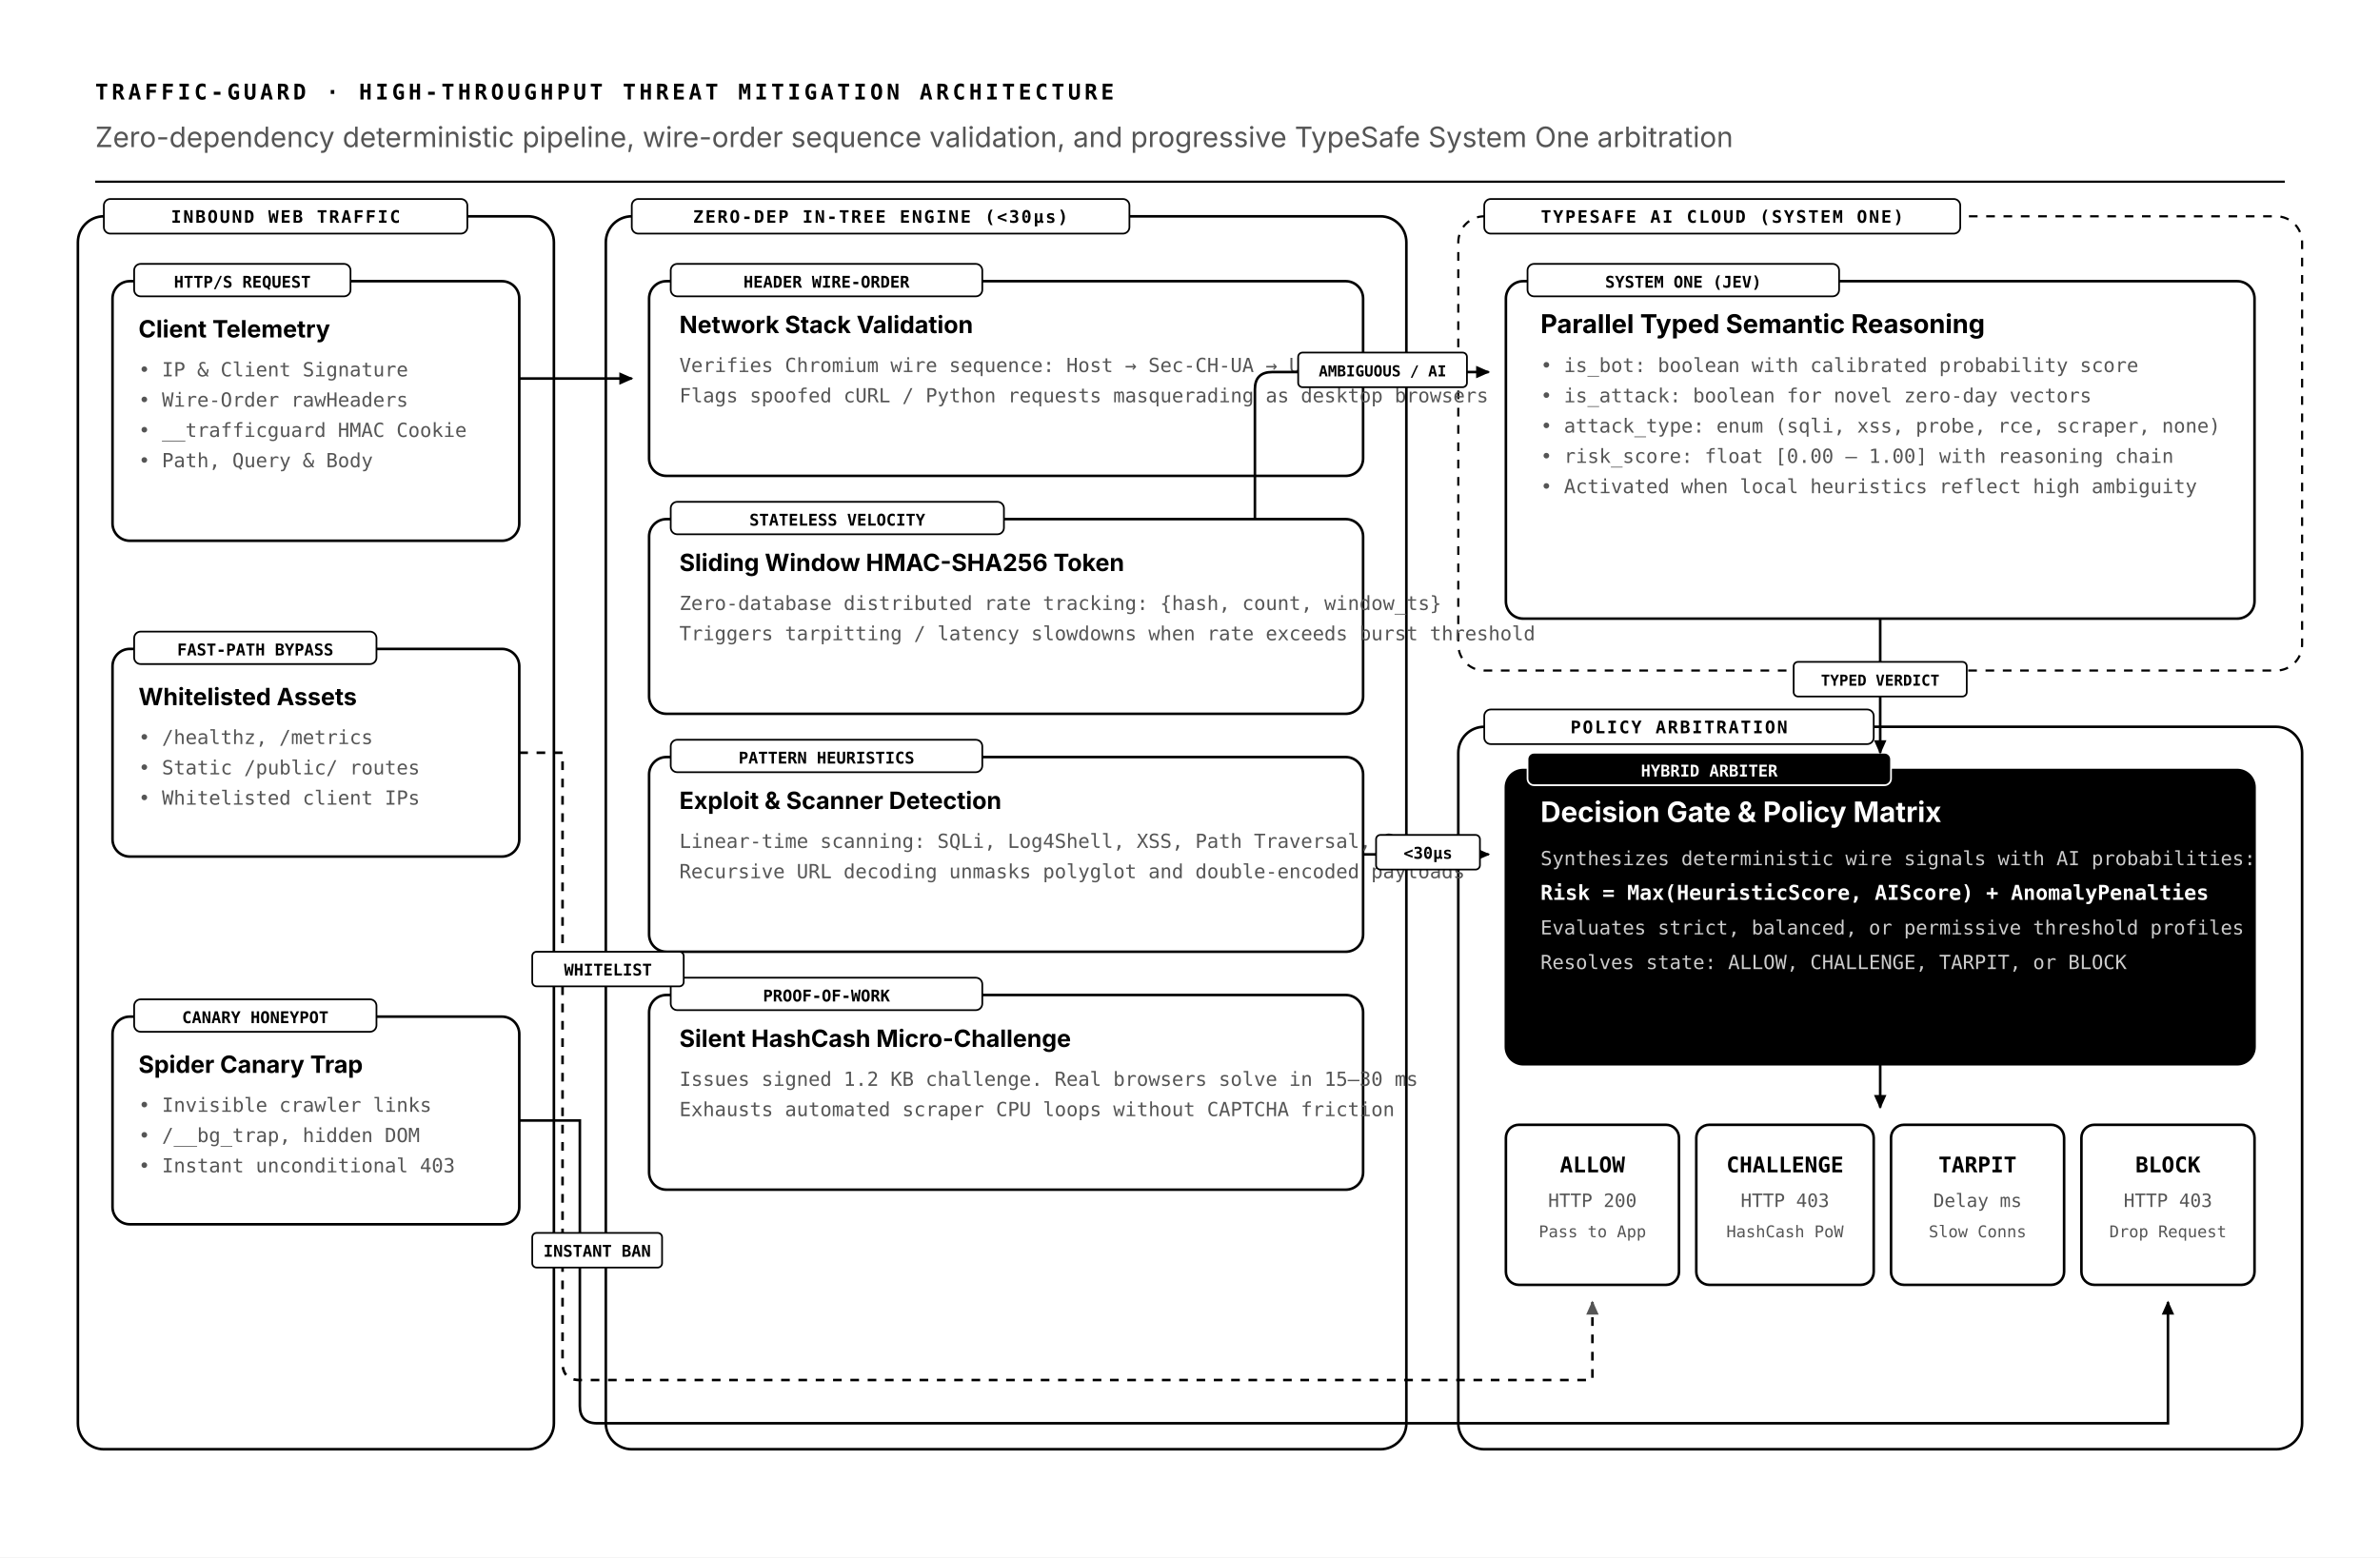
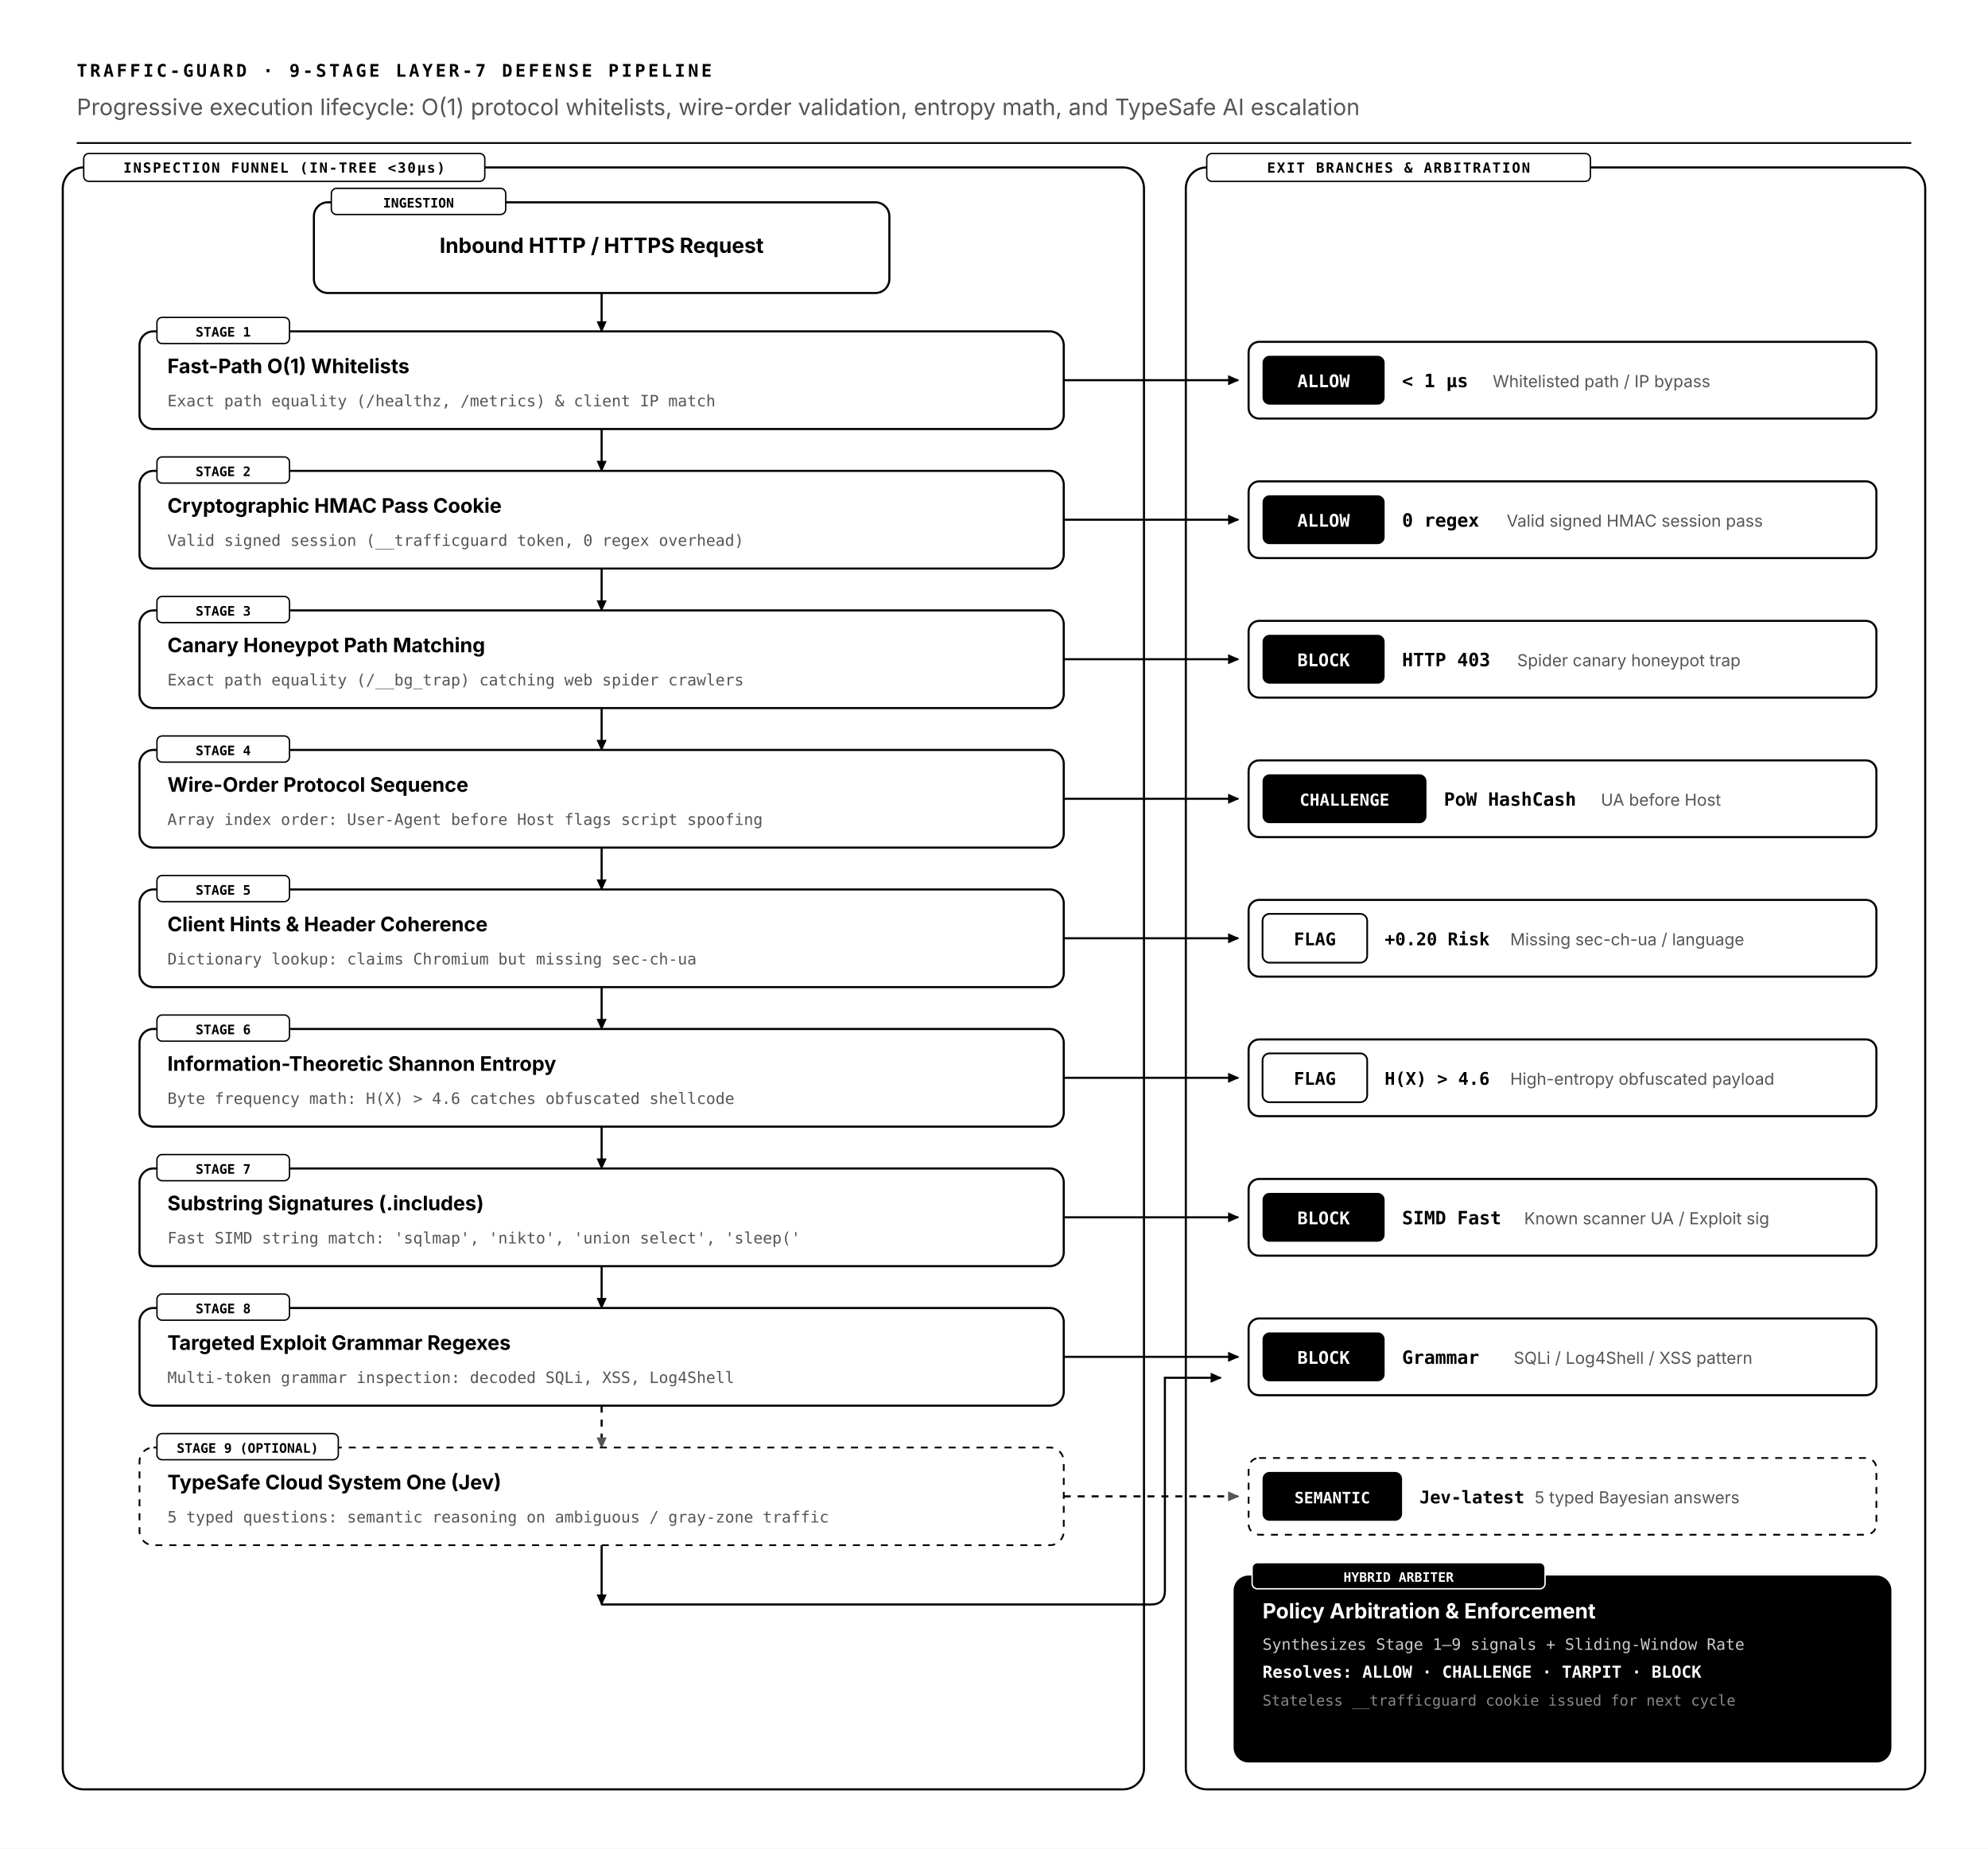
- <svg xmlns="http://www.w3.org/2000/svg" viewBox="0 0 1100 720" width="1100" height="720">
+ <svg xmlns="http://www.w3.org/2000/svg" viewBox="0 0 1140 1060" width="1140" height="1060">
  <defs>
    <marker id="arrow" viewBox="0 0 10 10" refX="8" refY="5" markerWidth="6" markerHeight="6" orient="auto">
      <path d="M 0 1 L 9 5 L 0 9 z" fill="#000000" />
    </marker>
    <marker id="arrow-dashed" viewBox="0 0 10 10" refX="8" refY="5" markerWidth="6" markerHeight="6" orient="auto">
      <path d="M 0 1 L 9 5 L 0 9 z" fill="#555555" />
    </marker>
    <marker id="arrow-white" viewBox="0 0 10 10" refX="8" refY="5" markerWidth="6" markerHeight="6" orient="auto">
      <path d="M 0 1 L 9 5 L 0 9 z" fill="#ffffff" />
    </marker>
    <style>
      .font-mono { font-family: 'Geist Mono', 'SF Mono', 'JetBrains Mono', monospace; }
      .font-sans { font-family: 'Geist', -apple-system, BlinkMacSystemFont, 'Inter', 'Segoe UI', Roboto, sans-serif; }
    </style>
  </defs>
-   <rect width="1100" height="720" fill="#ffffff" />
-   <text x="44" y="46" fill="#000000" font-size="10" font-weight="700" class="font-mono" letter-spacing="0.16em">TRAFFIC-GUARD · HIGH-THROUGHPUT THREAT MITIGATION ARCHITECTURE</text>
-   <text x="44" y="68" fill="#555555" font-size="13" class="font-sans">Zero-dependency deterministic pipeline, wire-order sequence validation, and progressive TypeSafe System One arbitration</text>
-   <line x1="44" y1="84" x2="1056" y2="84" stroke="#000000" stroke-width="1" />
-   <rect x="36" y="100" width="220" height="570" rx="12" fill="none" stroke="#000000" stroke-width="1.2" />
-   <rect x="48" y="92" width="168" height="16" rx="3" fill="#ffffff" stroke="#000000" stroke-width="0.8" />
-   <text x="132" y="103" fill="#000000" font-size="8" font-weight="700" class="font-mono" text-anchor="middle" letter-spacing="0.1em">INBOUND WEB TRAFFIC</text>
-   <rect x="280" y="100" width="370" height="570" rx="12" fill="none" stroke="#000000" stroke-width="1.2" />
-   <rect x="292" y="92" width="230" height="16" rx="3" fill="#ffffff" stroke="#000000" stroke-width="0.8" />
-   <text x="407" y="103" fill="#000000" font-size="8" font-weight="700" class="font-mono" text-anchor="middle" letter-spacing="0.1em">ZERO-DEP IN-TREE ENGINE (&lt;30µs)</text>
-   <rect x="674" y="100" width="390" height="210" rx="12" fill="none" stroke="#000000" stroke-width="1" stroke-dasharray="4,4" />
-   <rect x="686" y="92" width="220" height="16" rx="3" fill="#ffffff" stroke="#000000" stroke-width="0.8" />
-   <text x="796" y="103" fill="#000000" font-size="8" font-weight="700" class="font-mono" text-anchor="middle" letter-spacing="0.1em">TYPESAFE AI CLOUD (SYSTEM ONE)</text>
-   <rect x="674" y="336" width="390" height="334" rx="12" fill="none" stroke="#000000" stroke-width="1.2" />
-   <rect x="686" y="328" width="180" height="16" rx="3" fill="#ffffff" stroke="#000000" stroke-width="0.8" />
-   <text x="776" y="339" fill="#000000" font-size="8" font-weight="700" class="font-mono" text-anchor="middle" letter-spacing="0.1em">POLICY ARBITRATION</text>
-   <rect x="52" y="130" width="188" height="120" rx="8" fill="#ffffff" stroke="#000000" stroke-width="1.2" />
-   <rect x="62" y="122" width="100" height="15" rx="3" fill="#ffffff" stroke="#000000" stroke-width="0.8" />
-   <text x="112" y="133" fill="#000000" font-size="7.5" font-weight="700" class="font-mono" text-anchor="middle">HTTP/S REQUEST</text>
-   <text x="64" y="156" fill="#000000" font-size="11" font-weight="700" class="font-sans">Client Telemetry</text>
-   <text x="64" y="174" fill="#555555" font-size="9" class="font-mono">• IP &amp; Client Signature</text>
-   <text x="64" y="188" fill="#555555" font-size="9" class="font-mono">• Wire-Order rawHeaders</text>
-   <text x="64" y="202" fill="#555555" font-size="9" class="font-mono">• __trafficguard HMAC Cookie</text>
-   <text x="64" y="216" fill="#555555" font-size="9" class="font-mono">• Path, Query &amp; Body</text>
-   <rect x="52" y="300" width="188" height="96" rx="8" fill="#ffffff" stroke="#000000" stroke-width="1.2" />
-   <rect x="62" y="292" width="112" height="15" rx="3" fill="#ffffff" stroke="#000000" stroke-width="0.8" />
-   <text x="118" y="303" fill="#000000" font-size="7.5" font-weight="700" class="font-mono" text-anchor="middle">FAST-PATH BYPASS</text>
-   <text x="64" y="326" fill="#000000" font-size="11" font-weight="700" class="font-sans">Whitelisted Assets</text>
-   <text x="64" y="344" fill="#555555" font-size="9" class="font-mono">• /healthz, /metrics</text>
-   <text x="64" y="358" fill="#555555" font-size="9" class="font-mono">• Static /public/ routes</text>
-   <text x="64" y="372" fill="#555555" font-size="9" class="font-mono">• Whitelisted client IPs</text>
-   <rect x="52" y="470" width="188" height="96" rx="8" fill="#ffffff" stroke="#000000" stroke-width="1.2" />
-   <rect x="62" y="462" width="112" height="15" rx="3" fill="#ffffff" stroke="#000000" stroke-width="0.8" />
-   <text x="118" y="473" fill="#000000" font-size="7.5" font-weight="700" class="font-mono" text-anchor="middle">CANARY HONEYPOT</text>
-   <text x="64" y="496" fill="#000000" font-size="11" font-weight="700" class="font-sans">Spider Canary Trap</text>
-   <text x="64" y="514" fill="#555555" font-size="9" class="font-mono">• Invisible crawler links</text>
-   <text x="64" y="528" fill="#555555" font-size="9" class="font-mono">• /__bg_trap, hidden DOM</text>
-   <text x="64" y="542" fill="#555555" font-size="9" class="font-mono">• Instant unconditional 403</text>
-   <rect x="300" y="130" width="330" height="90" rx="8" fill="#ffffff" stroke="#000000" stroke-width="1.2" />
-   <rect x="310" y="122" width="144" height="15" rx="3" fill="#ffffff" stroke="#000000" stroke-width="0.8" />
-   <text x="382" y="133" fill="#000000" font-size="7.5" font-weight="700" class="font-mono" text-anchor="middle">HEADER WIRE-ORDER</text>
-   <text x="314" y="154" fill="#000000" font-size="11" font-weight="700" class="font-sans">Network Stack Validation</text>
-   <text x="314" y="172" fill="#555555" font-size="9" class="font-mono">Verifies Chromium wire sequence: Host → Sec-CH-UA → User-Agent</text>
-   <text x="314" y="186" fill="#555555" font-size="9" class="font-mono">Flags spoofed cURL / Python requests masquerading as desktop browsers</text>
-   <rect x="300" y="240" width="330" height="90" rx="8" fill="#ffffff" stroke="#000000" stroke-width="1.2" />
-   <rect x="310" y="232" width="154" height="15" rx="3" fill="#ffffff" stroke="#000000" stroke-width="0.8" />
-   <text x="387" y="243" fill="#000000" font-size="7.5" font-weight="700" class="font-mono" text-anchor="middle">STATELESS VELOCITY</text>
-   <text x="314" y="264" fill="#000000" font-size="11" font-weight="700" class="font-sans">Sliding Window HMAC-SHA256 Token</text>
-   <text x="314" y="282" fill="#555555" font-size="9" class="font-mono">Zero-database distributed rate tracking: {hash, count, window_ts}</text>
-   <text x="314" y="296" fill="#555555" font-size="9" class="font-mono">Triggers tarpitting / latency slowdowns when rate exceeds burst threshold</text>
-   <rect x="300" y="350" width="330" height="90" rx="8" fill="#ffffff" stroke="#000000" stroke-width="1.2" />
-   <rect x="310" y="342" width="144" height="15" rx="3" fill="#ffffff" stroke="#000000" stroke-width="0.8" />
-   <text x="382" y="353" fill="#000000" font-size="7.5" font-weight="700" class="font-mono" text-anchor="middle">PATTERN HEURISTICS</text>
-   <text x="314" y="374" fill="#000000" font-size="11" font-weight="700" class="font-sans">Exploit &amp; Scanner Detection</text>
-   <text x="314" y="392" fill="#555555" font-size="9" class="font-mono">Linear-time scanning: SQLi, Log4Shell, XSS, Path Traversal, Scanners</text>
-   <text x="314" y="406" fill="#555555" font-size="9" class="font-mono">Recursive URL decoding unmasks polyglot and double-encoded payloads</text>
-   <rect x="300" y="460" width="330" height="90" rx="8" fill="#ffffff" stroke="#000000" stroke-width="1.2" />
-   <rect x="310" y="452" width="144" height="15" rx="3" fill="#ffffff" stroke="#000000" stroke-width="0.8" />
-   <text x="382" y="463" fill="#000000" font-size="7.5" font-weight="700" class="font-mono" text-anchor="middle">PROOF-OF-WORK</text>
-   <text x="314" y="484" fill="#000000" font-size="11" font-weight="700" class="font-sans">Silent HashCash Micro-Challenge</text>
-   <text x="314" y="502" fill="#555555" font-size="9" class="font-mono">Issues signed 1.2 KB challenge. Real browsers solve in 15–30 ms</text>
-   <text x="314" y="516" fill="#555555" font-size="9" class="font-mono">Exhausts automated scraper CPU loops without CAPTCHA friction</text>
-   <rect x="696" y="130" width="346" height="156" rx="8" fill="#ffffff" stroke="#000000" stroke-width="1.2" />
-   <rect x="706" y="122" width="144" height="15" rx="3" fill="#ffffff" stroke="#000000" stroke-width="0.8" />
-   <text x="778" y="133" fill="#000000" font-size="7.5" font-weight="700" class="font-mono" text-anchor="middle">SYSTEM ONE (JEV)</text>
-   <text x="712" y="154" fill="#000000" font-size="12" font-weight="700" class="font-sans">Parallel Typed Semantic Reasoning</text>
-   <text x="712" y="172" fill="#555555" font-size="9" class="font-mono">• is_bot: boolean with calibrated probability score</text>
-   <text x="712" y="186" fill="#555555" font-size="9" class="font-mono">• is_attack: boolean for novel zero-day vectors</text>
-   <text x="712" y="200" fill="#555555" font-size="9" class="font-mono">• attack_type: enum (sqli, xss, probe, rce, scraper, none)</text>
-   <text x="712" y="214" fill="#555555" font-size="9" class="font-mono">• risk_score: float [0.00 – 1.00] with reasoning chain</text>
-   <text x="712" y="228" fill="#555555" font-size="9" class="font-mono">• Activated when local heuristics reflect high ambiguity</text>
-   <rect x="696" y="356" width="346" height="136" rx="8" fill="#000000" stroke="#000000" stroke-width="1.2" />
-   <rect x="706" y="348" width="168" height="15" rx="3" fill="#000000" stroke="#ffffff" stroke-width="0.8" />
-   <text x="790" y="359" fill="#ffffff" font-size="7.5" font-weight="700" class="font-mono" text-anchor="middle">HYBRID ARBITER</text>
-   <text x="712" y="380" fill="#ffffff" font-size="13" font-weight="700" class="font-sans">Decision Gate &amp; Policy Matrix</text>
-   <text x="712" y="400" fill="#cccccc" font-size="9" class="font-mono">Synthesizes deterministic wire signals with AI probabilities:</text>
-   <text x="712" y="416" fill="#ffffff" font-size="9.5" font-weight="600" class="font-mono">Risk = Max(HeuristicScore, AIScore) + AnomalyPenalties</text>
-   <text x="712" y="432" fill="#cccccc" font-size="9" class="font-mono">Evaluates strict, balanced, or permissive threshold profiles</text>
-   <text x="712" y="448" fill="#cccccc" font-size="9" class="font-mono">Resolves state: ALLOW, CHALLENGE, TARPIT, or BLOCK</text>
-   <rect x="696" y="520" width="80" height="74" rx="6" fill="#ffffff" stroke="#000000" stroke-width="1.2" />
-   <text x="736" y="542" fill="#000000" font-size="10" font-weight="700" class="font-mono" text-anchor="middle">ALLOW</text>
-   <text x="736" y="558" fill="#555555" font-size="8.5" class="font-mono" text-anchor="middle">HTTP 200</text>
-   <text x="736" y="572" fill="#555555" font-size="7.5" class="font-mono" text-anchor="middle">Pass to App</text>
-   <rect x="784" y="520" width="82" height="74" rx="6" fill="#ffffff" stroke="#000000" stroke-width="1.2" />
-   <text x="825" y="542" fill="#000000" font-size="10" font-weight="700" class="font-mono" text-anchor="middle">CHALLENGE</text>
-   <text x="825" y="558" fill="#555555" font-size="8.5" class="font-mono" text-anchor="middle">HTTP 403</text>
-   <text x="825" y="572" fill="#555555" font-size="7.5" class="font-mono" text-anchor="middle">HashCash PoW</text>
-   <rect x="874" y="520" width="80" height="74" rx="6" fill="#ffffff" stroke="#000000" stroke-width="1.2" />
-   <text x="914" y="542" fill="#000000" font-size="10" font-weight="700" class="font-mono" text-anchor="middle">TARPIT</text>
-   <text x="914" y="558" fill="#555555" font-size="8.5" class="font-mono" text-anchor="middle">Delay ms</text>
-   <text x="914" y="572" fill="#555555" font-size="7.5" class="font-mono" text-anchor="middle">Slow Conns</text>
-   <rect x="962" y="520" width="80" height="74" rx="6" fill="#ffffff" stroke="#000000" stroke-width="1.2" />
-   <text x="1002" y="542" fill="#000000" font-size="10" font-weight="700" class="font-mono" text-anchor="middle">BLOCK</text>
-   <text x="1002" y="558" fill="#555555" font-size="8.5" class="font-mono" text-anchor="middle">HTTP 403</text>
-   <text x="1002" y="572" fill="#555555" font-size="7.5" class="font-mono" text-anchor="middle">Drop Request</text>
-   <line x1="240" y1="175" x2="292" y2="175" stroke="#000000" stroke-width="1.2" marker-end="url(#arrow)" />
-   <path d="M 240,348 H 260 V 630 Q 260,638 268,638 H 736 V 602" fill="none" stroke="#000000" stroke-width="1.2" stroke-dasharray="4,4" marker-end="url(#arrow-dashed)" />
-   <rect x="246" y="440" width="70" height="16" rx="2" fill="#ffffff" stroke="#000000" stroke-width="0.8" />
-   <text x="281" y="451" fill="#000000" font-size="7.5" font-weight="700" class="font-mono" text-anchor="middle">WHITELIST</text>
-   <path d="M 240,518 H 268 V 650 Q 268,658 276,658 H 1002 V 602" fill="none" stroke="#000000" stroke-width="1.2" marker-end="url(#arrow)" />
-   <rect x="246" y="570" width="60" height="16" rx="2" fill="#ffffff" stroke="#000000" stroke-width="0.8" />
-   <text x="276" y="581" fill="#000000" font-size="7.5" font-weight="700" class="font-mono" text-anchor="middle">INSTANT BAN</text>
-   <line x1="630" y1="395" x2="688" y2="395" stroke="#000000" stroke-width="1.2" marker-end="url(#arrow)" />
-   <rect x="636" y="386" width="48" height="16" rx="2" fill="#ffffff" stroke="#000000" stroke-width="0.8" />
-   <text x="660" y="397" fill="#000000" font-size="7.5" font-weight="700" class="font-mono" text-anchor="middle">&lt;30µs</text>
-   <path d="M 580,240 V 180 Q 580,172 588,172 H 688" fill="none" stroke="#000000" stroke-width="1.2" marker-end="url(#arrow)" />
-   <rect x="600" y="163" width="78" height="16" rx="2" fill="#ffffff" stroke="#000000" stroke-width="0.8" />
-   <text x="639" y="174" fill="#000000" font-size="7" font-weight="700" class="font-mono" text-anchor="middle">AMBIGUOUS / AI</text>
-   <line x1="869" y1="286" x2="869" y2="348" stroke="#000000" stroke-width="1.2" marker-end="url(#arrow)" />
-   <rect x="829" y="306" width="80" height="16" rx="2" fill="#ffffff" stroke="#000000" stroke-width="0.8" />
-   <text x="869" y="317" fill="#000000" font-size="7" font-weight="700" class="font-mono" text-anchor="middle">TYPED VERDICT</text>
-   <line x1="869" y1="492" x2="869" y2="512" stroke="#000000" stroke-width="1.2" marker-end="url(#arrow)" />
+   <rect width="1140" height="1060" fill="#ffffff" />
+   <text x="44" y="44" fill="#000000" font-size="10" font-weight="700" class="font-mono" letter-spacing="0.16em">TRAFFIC-GUARD · 9-STAGE LAYER-7 DEFENSE PIPELINE</text>
+   <text x="44" y="66" fill="#555555" font-size="13" class="font-sans">Progressive execution lifecycle: O(1) protocol whitelists, wire-order validation, entropy math, and TypeSafe AI escalation</text>
+   <line x1="44" y1="82" x2="1096" y2="82" stroke="#000000" stroke-width="1" />
+   <rect x="36" y="96" width="620" height="930" rx="12" fill="none" stroke="#000000" stroke-width="1.2" />
+   <rect x="48" y="88" width="230" height="16" rx="3" fill="#ffffff" stroke="#000000" stroke-width="0.8" />
+   <text x="163" y="99" fill="#000000" font-size="8" font-weight="700" class="font-mono" text-anchor="middle" letter-spacing="0.1em">INSPECTION FUNNEL (IN-TREE &lt;30µs)</text>
+   <rect x="680" y="96" width="424" height="930" rx="12" fill="none" stroke="#000000" stroke-width="1.2" />
+   <rect x="692" y="88" width="220" height="16" rx="3" fill="#ffffff" stroke="#000000" stroke-width="0.8" />
+   <text x="802" y="99" fill="#000000" font-size="8" font-weight="700" class="font-mono" text-anchor="middle" letter-spacing="0.1em">EXIT BRANCHES &amp; ARBITRATION</text>
+   <rect x="180" y="116" width="330" height="52" rx="8" fill="#ffffff" stroke="#000000" stroke-width="1.2" />
+   <rect x="190" y="108" width="100" height="15" rx="3" fill="#ffffff" stroke="#000000" stroke-width="0.8" />
+   <text x="240" y="119" fill="#000000" font-size="7.5" font-weight="700" class="font-mono" text-anchor="middle">INGESTION</text>
+   <text x="345" y="145" fill="#000000" font-size="12" font-weight="700" class="font-sans" text-anchor="middle">Inbound HTTP / HTTPS Request</text>
+   <line x1="345" y1="168" x2="345" y2="190" stroke="#000000" stroke-width="1.2" marker-end="url(#arrow)" />
+   <g class="stage-1">
+     <rect x="80" y="190" width="530" height="56" rx="8" fill="#ffffff" stroke="#000000" stroke-width="1.2" />
+     <rect x="90" y="182" width="76" height="15" rx="3" fill="#ffffff" stroke="#000000" stroke-width="0.8" />
+     <text x="128" y="193" fill="#000000" font-size="7.5" font-weight="700" class="font-mono" text-anchor="middle">STAGE 1</text>
+     <text x="96" y="214" fill="#000000" font-size="11.5" font-weight="700" class="font-sans">Fast-Path O(1) Whitelists</text>
+     <text x="96" y="233" fill="#555555" font-size="9" class="font-mono">Exact path equality (/healthz, /metrics) &amp; client IP match</text>
+     <line x1="610" y1="218" x2="710" y2="218" stroke="#000000" stroke-width="1.2" marker-end="url(#arrow)" />
+   </g>
+   <line x1="345" y1="246" x2="345" y2="270" stroke="#000000" stroke-width="1.2" marker-end="url(#arrow)" />
+   <g class="stage-2">
+     <rect x="80" y="270" width="530" height="56" rx="8" fill="#ffffff" stroke="#000000" stroke-width="1.2" />
+     <rect x="90" y="262" width="76" height="15" rx="3" fill="#ffffff" stroke="#000000" stroke-width="0.8" />
+     <text x="128" y="273" fill="#000000" font-size="7.5" font-weight="700" class="font-mono" text-anchor="middle">STAGE 2</text>
+     <text x="96" y="294" fill="#000000" font-size="11.5" font-weight="700" class="font-sans">Cryptographic HMAC Pass Cookie</text>
+     <text x="96" y="313" fill="#555555" font-size="9" class="font-mono">Valid signed session (__trafficguard token, 0 regex overhead)</text>
+     <line x1="610" y1="298" x2="710" y2="298" stroke="#000000" stroke-width="1.2" marker-end="url(#arrow)" />
+   </g>
+   <line x1="345" y1="326" x2="345" y2="350" stroke="#000000" stroke-width="1.2" marker-end="url(#arrow)" />
+   <g class="stage-3">
+     <rect x="80" y="350" width="530" height="56" rx="8" fill="#ffffff" stroke="#000000" stroke-width="1.2" />
+     <rect x="90" y="342" width="76" height="15" rx="3" fill="#ffffff" stroke="#000000" stroke-width="0.8" />
+     <text x="128" y="353" fill="#000000" font-size="7.5" font-weight="700" class="font-mono" text-anchor="middle">STAGE 3</text>
+     <text x="96" y="374" fill="#000000" font-size="11.5" font-weight="700" class="font-sans">Canary Honeypot Path Matching</text>
+     <text x="96" y="393" fill="#555555" font-size="9" class="font-mono">Exact path equality (/__bg_trap) catching web spider crawlers</text>
+     <line x1="610" y1="378" x2="710" y2="378" stroke="#000000" stroke-width="1.2" marker-end="url(#arrow)" />
+   </g>
+   <line x1="345" y1="406" x2="345" y2="430" stroke="#000000" stroke-width="1.2" marker-end="url(#arrow)" />
+   <g class="stage-4">
+     <rect x="80" y="430" width="530" height="56" rx="8" fill="#ffffff" stroke="#000000" stroke-width="1.2" />
+     <rect x="90" y="422" width="76" height="15" rx="3" fill="#ffffff" stroke="#000000" stroke-width="0.8" />
+     <text x="128" y="433" fill="#000000" font-size="7.5" font-weight="700" class="font-mono" text-anchor="middle">STAGE 4</text>
+     <text x="96" y="454" fill="#000000" font-size="11.5" font-weight="700" class="font-sans">Wire-Order Protocol Sequence</text>
+     <text x="96" y="473" fill="#555555" font-size="9" class="font-mono">Array index order: User-Agent before Host flags script spoofing</text>
+     <line x1="610" y1="458" x2="710" y2="458" stroke="#000000" stroke-width="1.2" marker-end="url(#arrow)" />
+   </g>
+   <line x1="345" y1="486" x2="345" y2="510" stroke="#000000" stroke-width="1.2" marker-end="url(#arrow)" />
+   <g class="stage-5">
+     <rect x="80" y="510" width="530" height="56" rx="8" fill="#ffffff" stroke="#000000" stroke-width="1.2" />
+     <rect x="90" y="502" width="76" height="15" rx="3" fill="#ffffff" stroke="#000000" stroke-width="0.8" />
+     <text x="128" y="513" fill="#000000" font-size="7.5" font-weight="700" class="font-mono" text-anchor="middle">STAGE 5</text>
+     <text x="96" y="534" fill="#000000" font-size="11.5" font-weight="700" class="font-sans">Client Hints &amp; Header Coherence</text>
+     <text x="96" y="553" fill="#555555" font-size="9" class="font-mono">Dictionary lookup: claims Chromium but missing sec-ch-ua</text>
+     <line x1="610" y1="538" x2="710" y2="538" stroke="#000000" stroke-width="1.2" marker-end="url(#arrow)" />
+   </g>
+   <line x1="345" y1="566" x2="345" y2="590" stroke="#000000" stroke-width="1.2" marker-end="url(#arrow)" />
+   <g class="stage-6">
+     <rect x="80" y="590" width="530" height="56" rx="8" fill="#ffffff" stroke="#000000" stroke-width="1.2" />
+     <rect x="90" y="582" width="76" height="15" rx="3" fill="#ffffff" stroke="#000000" stroke-width="0.8" />
+     <text x="128" y="593" fill="#000000" font-size="7.5" font-weight="700" class="font-mono" text-anchor="middle">STAGE 6</text>
+     <text x="96" y="614" fill="#000000" font-size="11.5" font-weight="700" class="font-sans">Information-Theoretic Shannon Entropy</text>
+     <text x="96" y="633" fill="#555555" font-size="9" class="font-mono">Byte frequency math: H(X) &gt; 4.6 catches obfuscated shellcode</text>
+     <line x1="610" y1="618" x2="710" y2="618" stroke="#000000" stroke-width="1.2" marker-end="url(#arrow)" />
+   </g>
+   <line x1="345" y1="646" x2="345" y2="670" stroke="#000000" stroke-width="1.2" marker-end="url(#arrow)" />
+   <g class="stage-7">
+     <rect x="80" y="670" width="530" height="56" rx="8" fill="#ffffff" stroke="#000000" stroke-width="1.2" />
+     <rect x="90" y="662" width="76" height="15" rx="3" fill="#ffffff" stroke="#000000" stroke-width="0.8" />
+     <text x="128" y="673" fill="#000000" font-size="7.5" font-weight="700" class="font-mono" text-anchor="middle">STAGE 7</text>
+     <text x="96" y="694" fill="#000000" font-size="11.5" font-weight="700" class="font-sans">Substring Signatures (.includes)</text>
+     <text x="96" y="713" fill="#555555" font-size="9" class="font-mono">Fast SIMD string match: 'sqlmap', 'nikto', 'union select', 'sleep('</text>
+     <line x1="610" y1="698" x2="710" y2="698" stroke="#000000" stroke-width="1.2" marker-end="url(#arrow)" />
+   </g>
+   <line x1="345" y1="726" x2="345" y2="750" stroke="#000000" stroke-width="1.2" marker-end="url(#arrow)" />
+   <g class="stage-8">
+     <rect x="80" y="750" width="530" height="56" rx="8" fill="#ffffff" stroke="#000000" stroke-width="1.2" />
+     <rect x="90" y="742" width="76" height="15" rx="3" fill="#ffffff" stroke="#000000" stroke-width="0.8" />
+     <text x="128" y="753" fill="#000000" font-size="7.5" font-weight="700" class="font-mono" text-anchor="middle">STAGE 8</text>
+     <text x="96" y="774" fill="#000000" font-size="11.5" font-weight="700" class="font-sans">Targeted Exploit Grammar Regexes</text>
+     <text x="96" y="793" fill="#555555" font-size="9" class="font-mono">Multi-token grammar inspection: decoded SQLi, XSS, Log4Shell</text>
+     <line x1="610" y1="778" x2="710" y2="778" stroke="#000000" stroke-width="1.2" marker-end="url(#arrow)" />
+   </g>
+   <line x1="345" y1="806" x2="345" y2="830" stroke="#000000" stroke-width="1.2" stroke-dasharray="4,4" marker-end="url(#arrow-dashed)" />
+   <g class="stage-9">
+     <rect x="80" y="830" width="530" height="56" rx="8" fill="#ffffff" stroke="#000000" stroke-width="1" stroke-dasharray="4,4" />
+     <rect x="90" y="822" width="104" height="15" rx="3" fill="#ffffff" stroke="#000000" stroke-width="0.8" />
+     <text x="142" y="833" fill="#000000" font-size="7.5" font-weight="700" class="font-mono" text-anchor="middle">STAGE 9 (OPTIONAL)</text>
+     <text x="96" y="854" fill="#000000" font-size="11.5" font-weight="700" class="font-sans">TypeSafe Cloud System One (Jev)</text>
+     <text x="96" y="873" fill="#555555" font-size="9" class="font-mono">5 typed questions: semantic reasoning on ambiguous / gray-zone traffic</text>
+     <line x1="610" y1="858" x2="710" y2="858" stroke="#000000" stroke-width="1.2" stroke-dasharray="4,4" marker-end="url(#arrow-dashed)" />
+   </g>
+   <line x1="345" y1="886" x2="345" y2="920" stroke="#000000" stroke-width="1.2" marker-end="url(#arrow)" />
+   <path d="M 345,920 H 660 Q 668,920 668,912 V 790 H 700" fill="none" stroke="#000000" stroke-width="1.2" marker-end="url(#arrow)" />
+   <rect x="716" y="196" width="360" height="44" rx="6" fill="#ffffff" stroke="#000000" stroke-width="1.2" />
+   <rect x="724" y="204" width="70" height="28" rx="4" fill="#000000" />
+   <text x="759" y="222" fill="#ffffff" font-size="10" font-weight="700" class="font-mono" text-anchor="middle">ALLOW</text>
+   <text x="804" y="222" fill="#000000" font-size="10.5" font-weight="700" class="font-mono">&lt; 1 µs</text>
+   <text x="856" y="222" fill="#555555" font-size="9.5" class="font-sans">Whitelisted path / IP bypass</text>
+   <rect x="716" y="276" width="360" height="44" rx="6" fill="#ffffff" stroke="#000000" stroke-width="1.2" />
+   <rect x="724" y="284" width="70" height="28" rx="4" fill="#000000" />
+   <text x="759" y="302" fill="#ffffff" font-size="10" font-weight="700" class="font-mono" text-anchor="middle">ALLOW</text>
+   <text x="804" y="302" fill="#000000" font-size="10.5" font-weight="700" class="font-mono">0 regex</text>
+   <text x="864" y="302" fill="#555555" font-size="9.5" class="font-sans">Valid signed HMAC session pass</text>
+   <rect x="716" y="356" width="360" height="44" rx="6" fill="#ffffff" stroke="#000000" stroke-width="1.2" />
+   <rect x="724" y="364" width="70" height="28" rx="4" fill="#000000" />
+   <text x="759" y="382" fill="#ffffff" font-size="10" font-weight="700" class="font-mono" text-anchor="middle">BLOCK</text>
+   <text x="804" y="382" fill="#000000" font-size="10.5" font-weight="700" class="font-mono">HTTP 403</text>
+   <text x="870" y="382" fill="#555555" font-size="9.5" class="font-sans">Spider canary honeypot trap</text>
+   <rect x="716" y="436" width="360" height="44" rx="6" fill="#ffffff" stroke="#000000" stroke-width="1.2" />
+   <rect x="724" y="444" width="94" height="28" rx="4" fill="#000000" />
+   <text x="771" y="462" fill="#ffffff" font-size="9.5" font-weight="700" class="font-mono" text-anchor="middle">CHALLENGE</text>
+   <text x="828" y="462" fill="#000000" font-size="10.5" font-weight="700" class="font-mono">PoW HashCash</text>
+   <text x="918" y="462" fill="#555555" font-size="9.5" class="font-sans">UA before Host</text>
+   <rect x="716" y="516" width="360" height="44" rx="6" fill="#ffffff" stroke="#000000" stroke-width="1.2" />
+   <rect x="724" y="524" width="60" height="28" rx="4" fill="#ffffff" stroke="#000000" stroke-width="1" />
+   <text x="754" y="542" fill="#000000" font-size="10" font-weight="700" class="font-mono" text-anchor="middle">FLAG</text>
+   <text x="794" y="542" fill="#000000" font-size="10" font-weight="700" class="font-mono">+0.20 Risk</text>
+   <text x="866" y="542" fill="#555555" font-size="9.5" class="font-sans">Missing sec-ch-ua / language</text>
+   <rect x="716" y="596" width="360" height="44" rx="6" fill="#ffffff" stroke="#000000" stroke-width="1.2" />
+   <rect x="724" y="604" width="60" height="28" rx="4" fill="#ffffff" stroke="#000000" stroke-width="1" />
+   <text x="754" y="622" fill="#000000" font-size="10" font-weight="700" class="font-mono" text-anchor="middle">FLAG</text>
+   <text x="794" y="622" fill="#000000" font-size="10" font-weight="700" class="font-mono">H(X) &gt; 4.6</text>
+   <text x="866" y="622" fill="#555555" font-size="9.5" class="font-sans">High-entropy obfuscated payload</text>
+   <rect x="716" y="676" width="360" height="44" rx="6" fill="#ffffff" stroke="#000000" stroke-width="1.2" />
+   <rect x="724" y="684" width="70" height="28" rx="4" fill="#000000" />
+   <text x="759" y="702" fill="#ffffff" font-size="10" font-weight="700" class="font-mono" text-anchor="middle">BLOCK</text>
+   <text x="804" y="702" fill="#000000" font-size="10.5" font-weight="700" class="font-mono">SIMD Fast</text>
+   <text x="874" y="702" fill="#555555" font-size="9.5" class="font-sans">Known scanner UA / Exploit sig</text>
+   <rect x="716" y="756" width="360" height="44" rx="6" fill="#ffffff" stroke="#000000" stroke-width="1.2" />
+   <rect x="724" y="764" width="70" height="28" rx="4" fill="#000000" />
+   <text x="759" y="782" fill="#ffffff" font-size="10" font-weight="700" class="font-mono" text-anchor="middle">BLOCK</text>
+   <text x="804" y="782" fill="#000000" font-size="10.5" font-weight="700" class="font-mono">Grammar</text>
+   <text x="868" y="782" fill="#555555" font-size="9.5" class="font-sans">SQLi / Log4Shell / XSS pattern</text>
+   <rect x="716" y="836" width="360" height="44" rx="6" fill="#ffffff" stroke="#000000" stroke-width="1" stroke-dasharray="4,4" />
+   <rect x="724" y="844" width="80" height="28" rx="4" fill="#000000" />
+   <text x="764" y="862" fill="#ffffff" font-size="9" font-weight="700" class="font-mono" text-anchor="middle">SEMANTIC</text>
+   <text x="814" y="862" fill="#000000" font-size="10" font-weight="700" class="font-mono">Jev-latest</text>
+   <text x="880" y="862" fill="#555555" font-size="9.5" class="font-sans">5 typed Bayesian answers</text>
+   <g class="focal-arbiter">
+     <rect x="708" y="904" width="376" height="106" rx="8" fill="#000000" stroke="#000000" stroke-width="1.2" />
+     <rect x="718" y="896" width="168" height="15" rx="3" fill="#000000" stroke="#ffffff" stroke-width="0.8" />
+     <text x="802" y="907" fill="#ffffff" font-size="7.5" font-weight="700" class="font-mono" text-anchor="middle">HYBRID ARBITER</text>
+     <text x="724" y="928" fill="#ffffff" font-size="12" font-weight="700" class="font-sans">Policy Arbitration &amp; Enforcement</text>
+     <text x="724" y="946" fill="#cccccc" font-size="9" class="font-mono">Synthesizes Stage 1–9 signals + Sliding-Window Rate</text>
+     <text x="724" y="962" fill="#ffffff" font-size="9.5" font-weight="600" class="font-mono">Resolves: ALLOW · CHALLENGE · TARPIT · BLOCK</text>
+     <text x="724" y="978" fill="#888888" font-size="8.5" class="font-mono">Stateless __trafficguard cookie issued for next cycle</text>
+   </g>
</svg>
